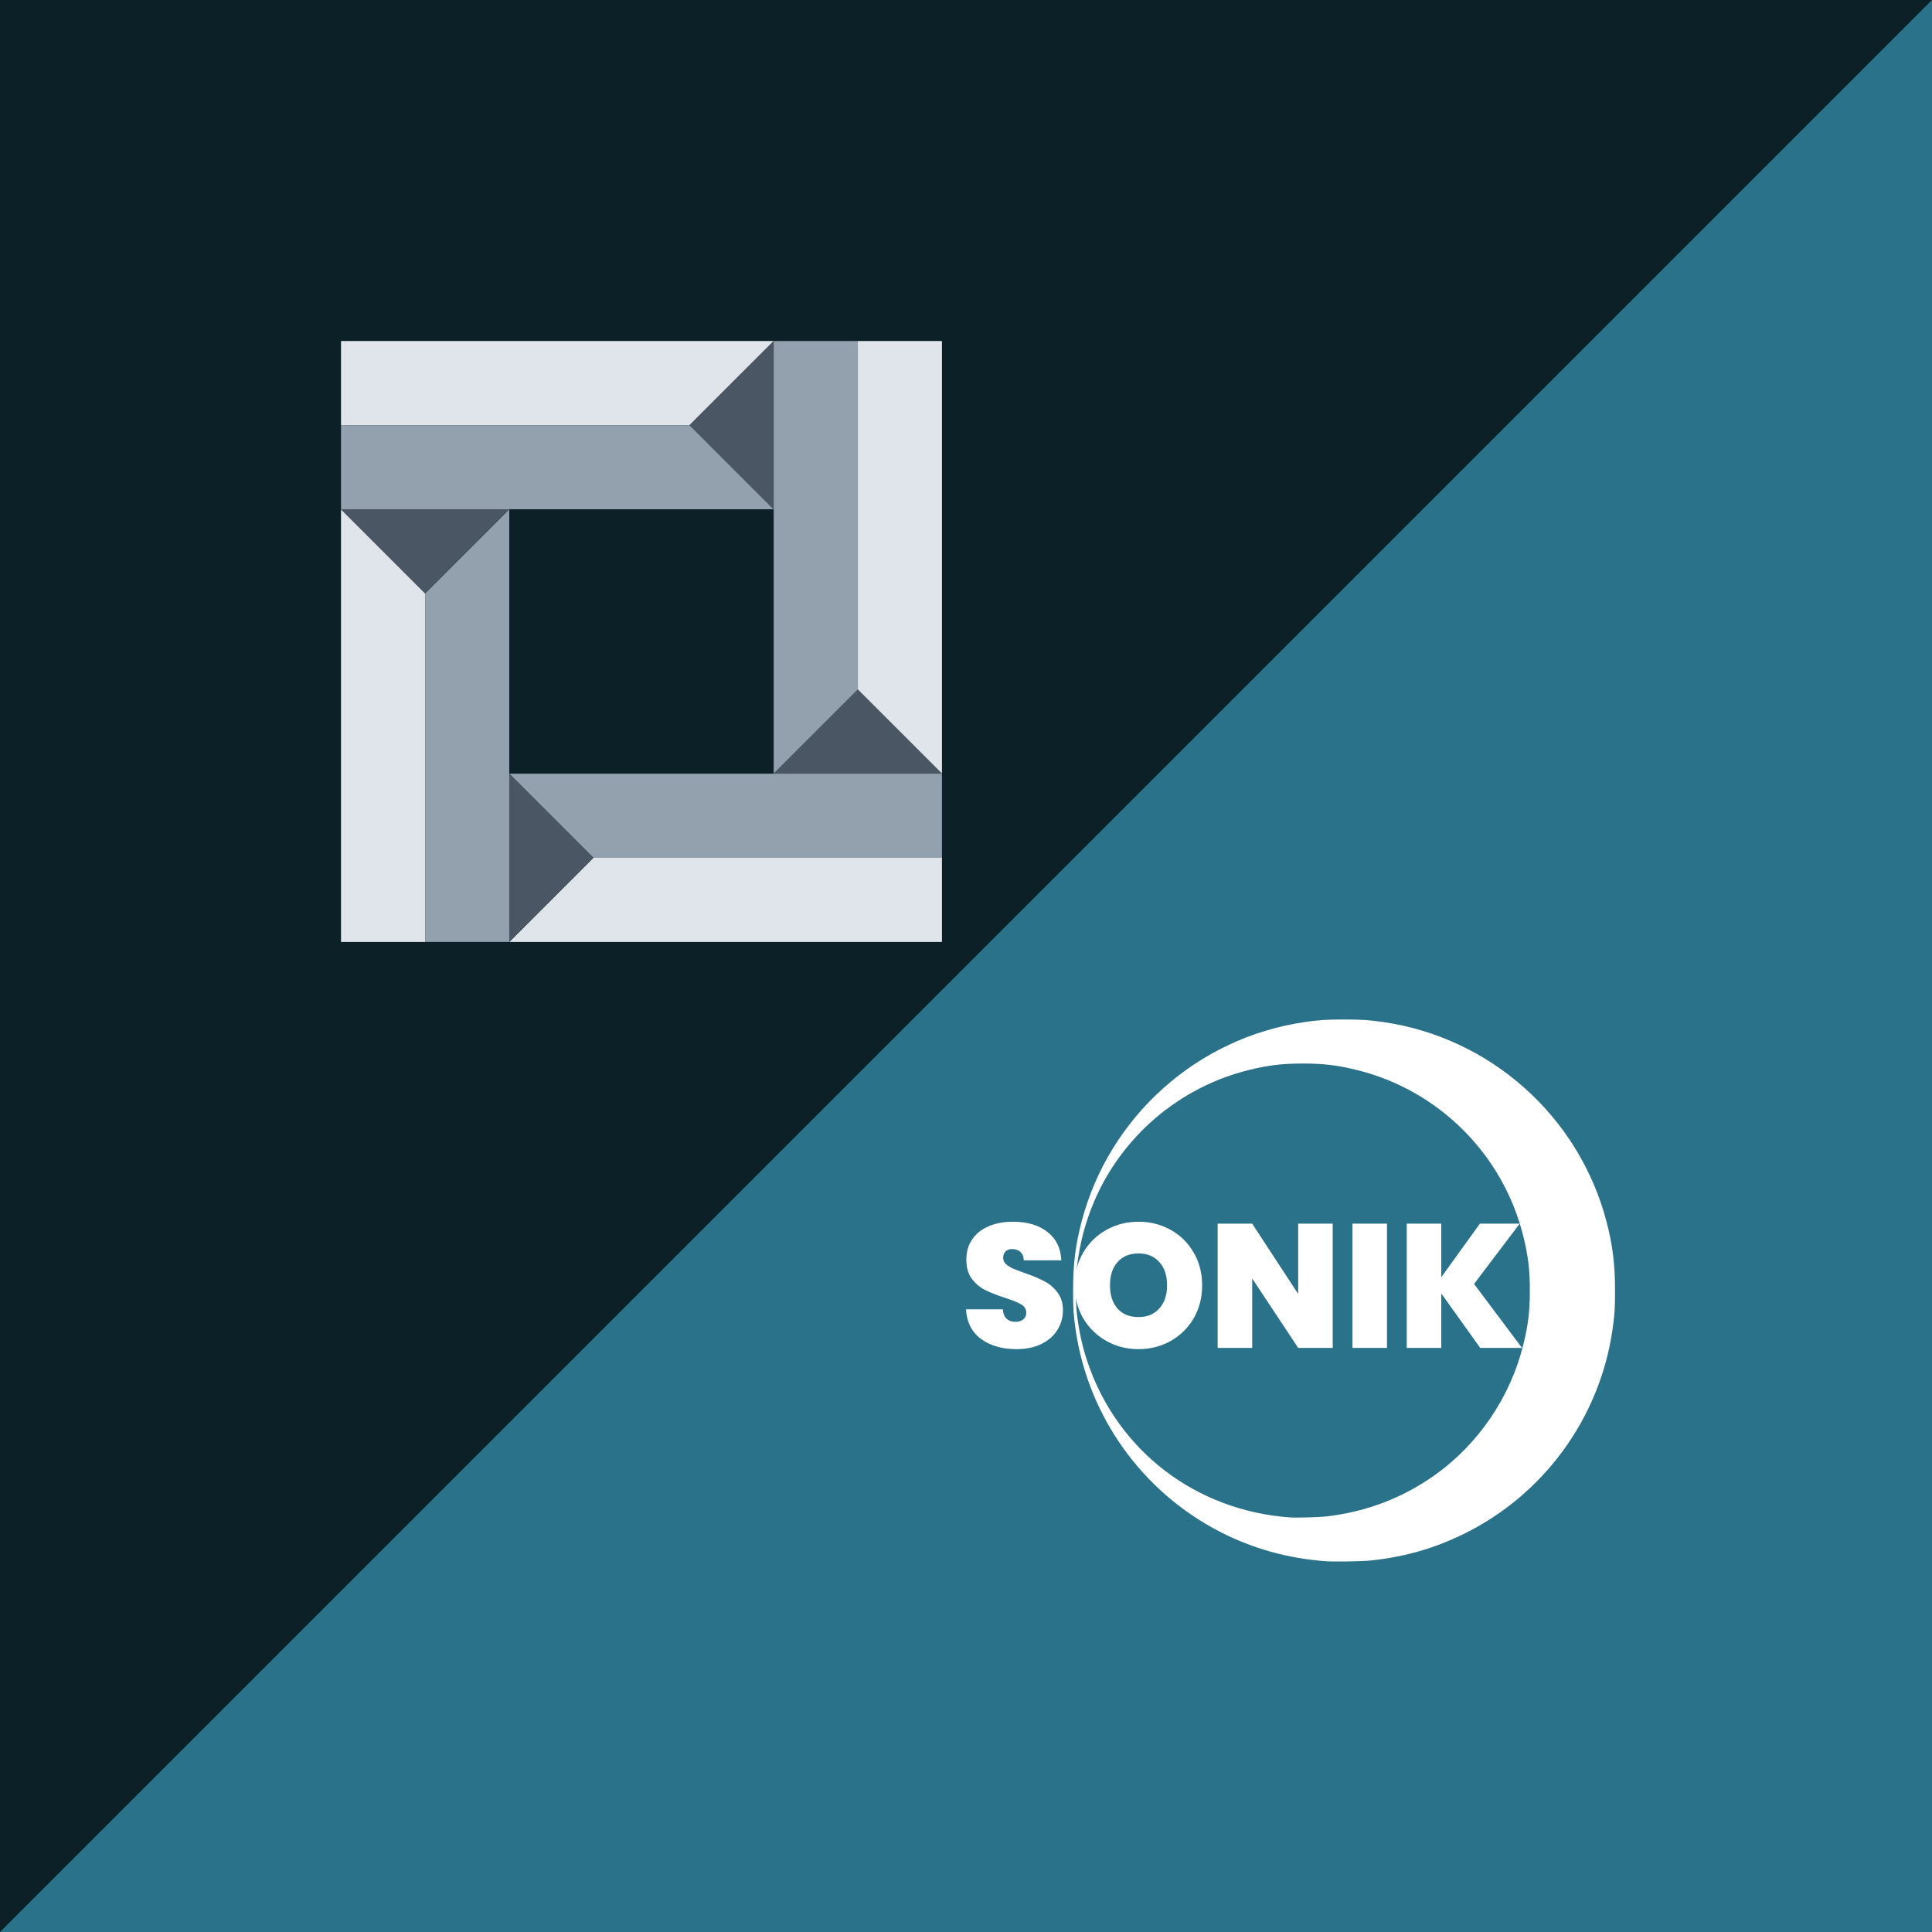
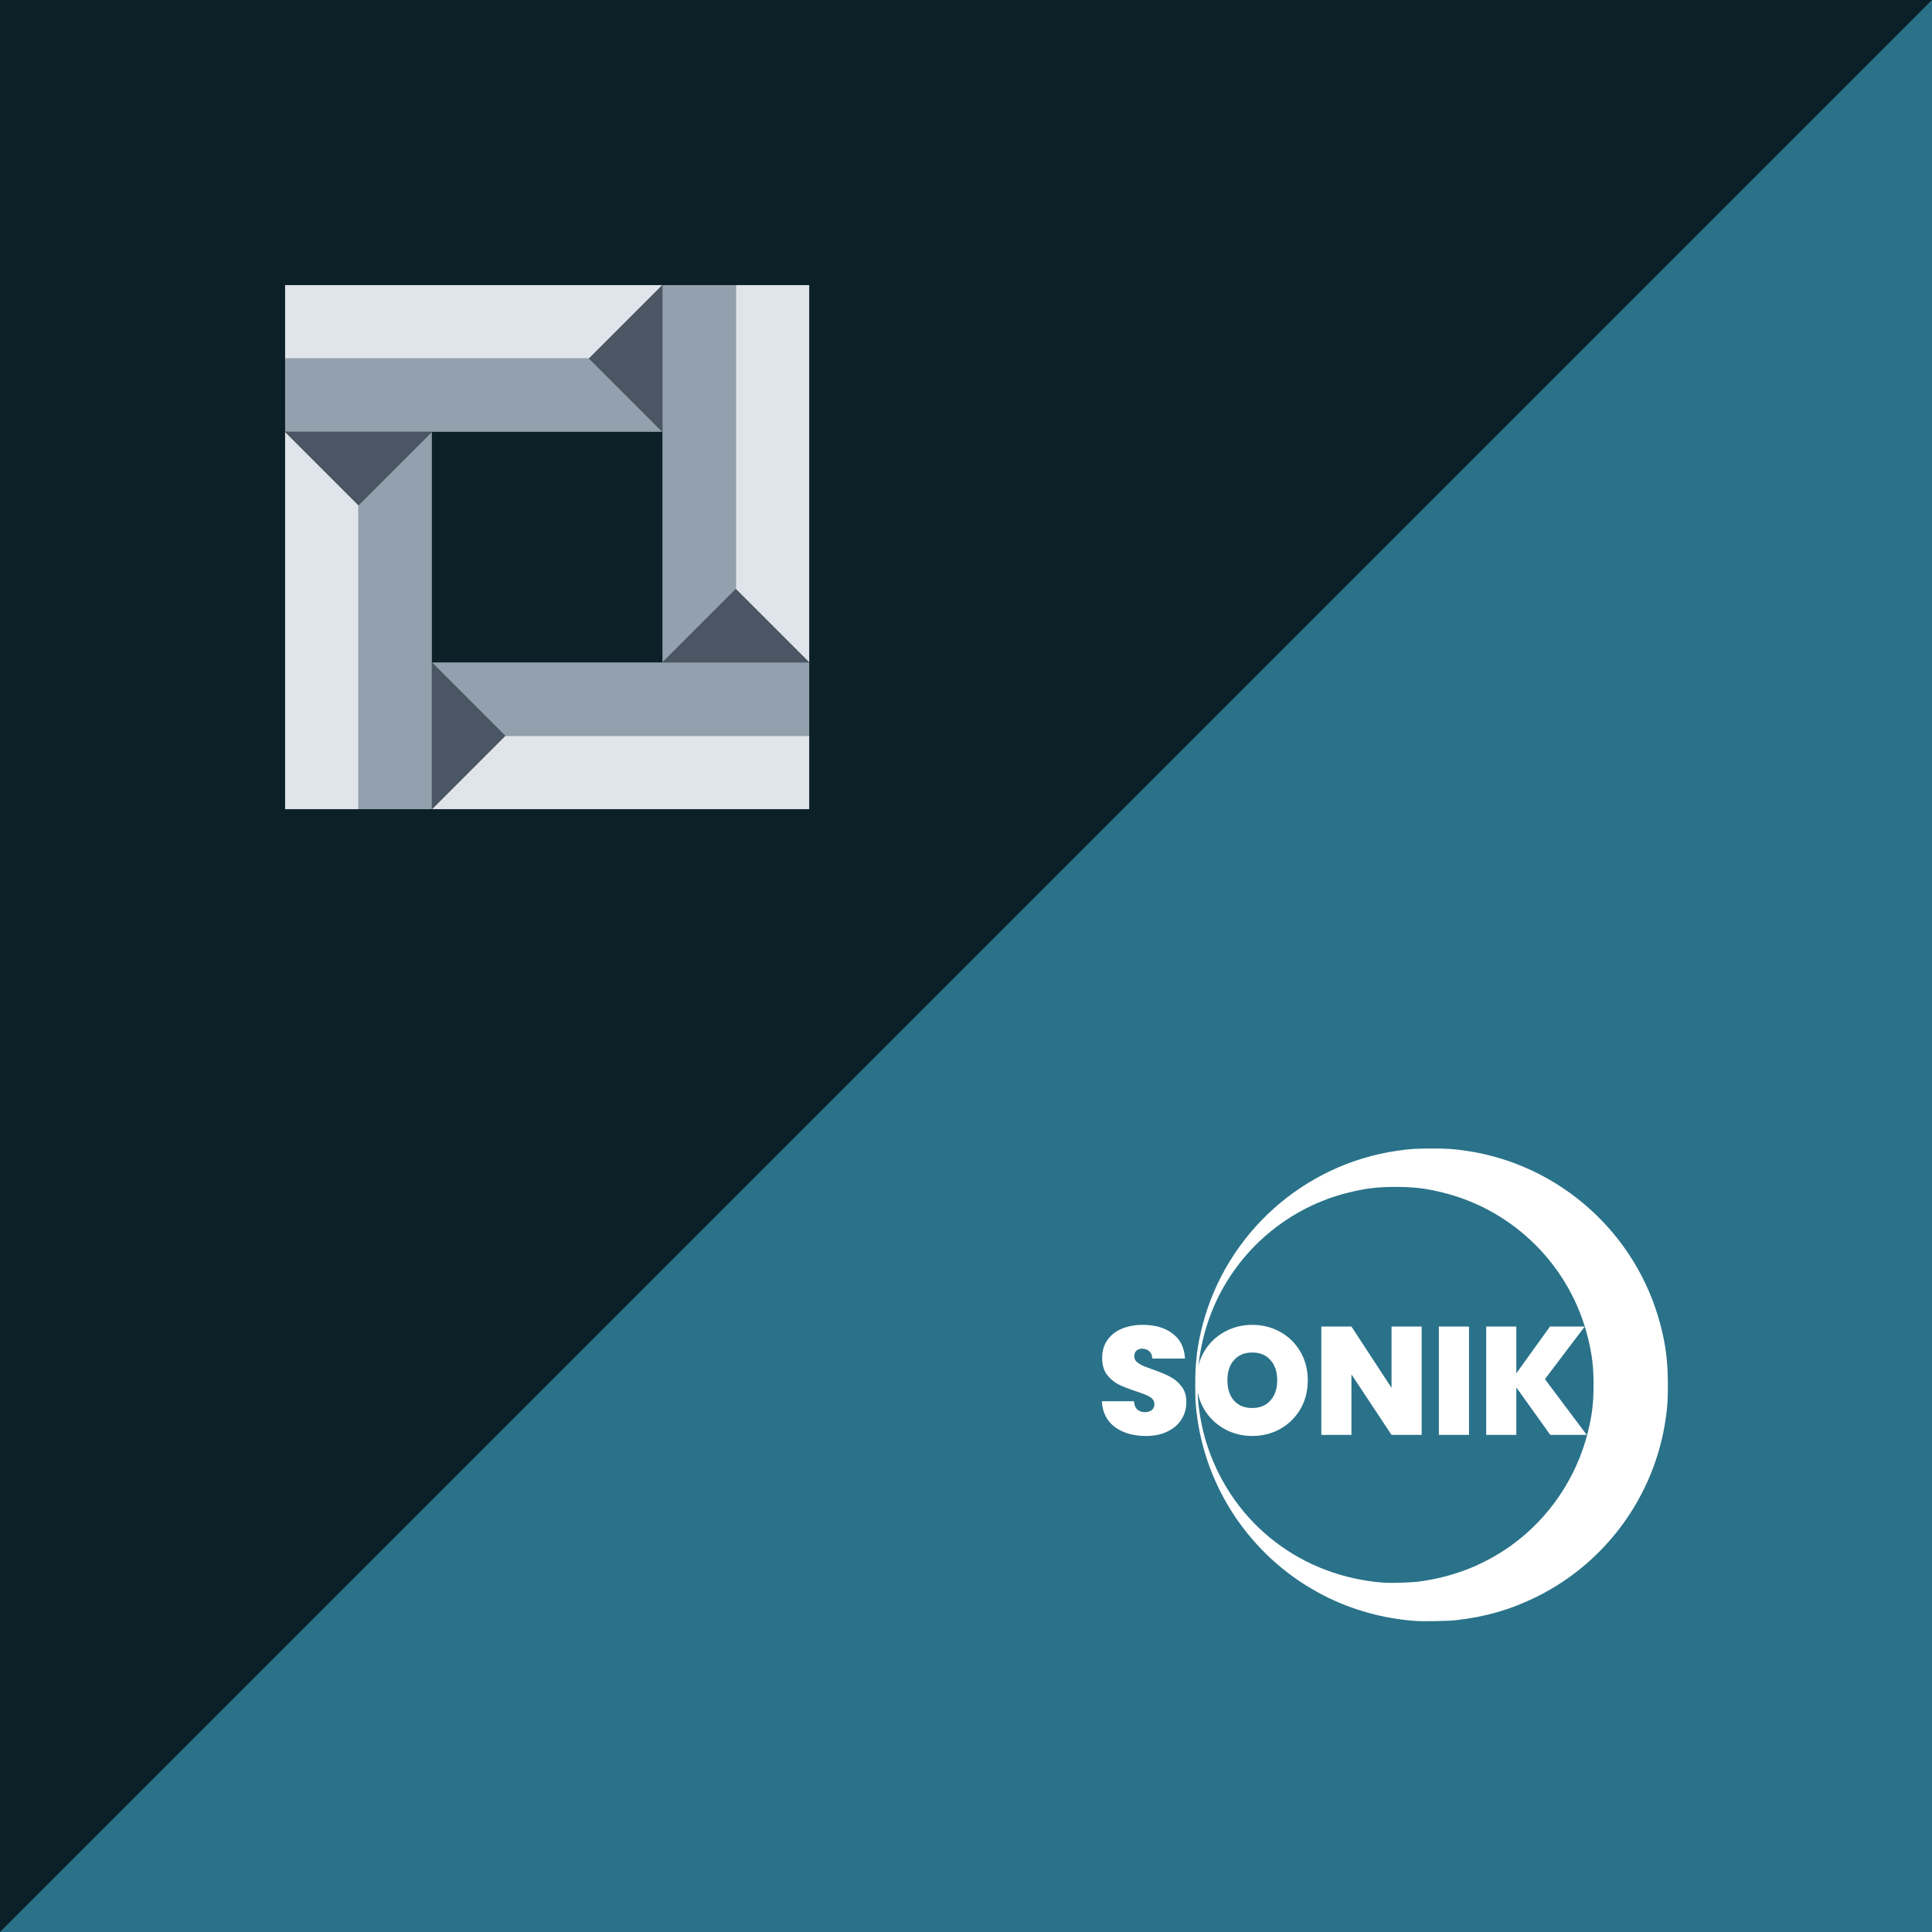
<svg xmlns="http://www.w3.org/2000/svg" viewBox="0 0 512 512" width="512" height="512">
  <rect width="512" height="512" fill="#0C2127" />
  <polygon points="512,0 512,512 0,512" fill="#2A7289" />
-   <svg x="84" y="84" width="172" height="172" viewBox="-4 -4 108.00 108.00" preserveAspectRatio="xMidYMid meet">
+   <svg x="70" y="70" width="150" height="150" viewBox="-4 -4 108.00 108.00" preserveAspectRatio="xMidYMid meet">
    <polygon points="0.00,0.00 72.00,0.00 58.00,14.00 0.00,14.00" fill="#DFE5EA" />
    <polygon points="0.00,14.00 58.00,14.00 72.00,28.00 0.00,28.00" fill="#93A0AD" />
    <polygon points="72.00,0.00 72.00,28.00 58.00,14.00" fill="#4B5664" />
    <polygon points="100.00,0.00 100.00,72.00 86.00,58.00 86.00,0.00" fill="#DFE5EA" />
    <polygon points="86.00,0.00 86.00,58.00 72.00,72.00 72.00,0.00" fill="#93A0AD" />
    <polygon points="100.00,72.00 72.00,72.00 86.00,58.00" fill="#4B5664" />
    <polygon points="100.00,100.00 28.00,100.00 42.00,86.00 100.00,86.00" fill="#DFE5EA" />
    <polygon points="100.00,86.00 42.00,86.00 28.00,72.00 100.00,72.00" fill="#93A0AD" />
    <polygon points="28.00,100.00 28.00,72.00 42.00,86.00" fill="#4B5664" />
    <polygon points="0.00,100.00 0.00,28.00 14.00,42.00 14.00,100.00" fill="#DFE5EA" />
    <polygon points="14.00,100.00 14.00,42.00 28.00,28.00 28.00,100.00" fill="#93A0AD" />
    <polygon points="0.00,28.00 28.00,28.00 14.00,42.00" fill="#4B5664" />
  </svg>
-   <svg x="256" y="256" width="172" height="172" viewBox="0 0 304.485 254.279" preserveAspectRatio="xMidYMid meet">
+   <svg x="292" y="292" width="150" height="150" viewBox="0 0 304.485 254.279" preserveAspectRatio="xMidYMid meet">
    <g transform="translate(-1.102422,-72.1056)" fill="#FFFFFF">
      <path d="M 169.466,326.225 C 152.037,324.892 135.478,320.262 120.352,312.491 83.78,293.705 58.441,258.302 52.544,217.752 51.545,210.884 51.336,207.677 51.336,199.231 c 0,-12.289 1.108,-21.263 3.985,-32.266 12.882,-49.275 54.278,-86.33 104.62,-93.651 6.868,-0.999 10.075,-1.208 18.521,-1.208 8.446,0 11.652,0.209 18.521,1.208 50.342,7.321 91.738,44.377 104.62,93.651 2.877,11.004 3.985,19.977 3.985,32.266 0,8.446 -0.209,11.652 -1.208,18.521 -6.007,41.307 -32.213,77.275 -69.694,95.656 -13.891,6.813 -27.282,10.668 -43.259,12.454 -4.248,0.475 -17.607,0.696 -21.96,0.363 z m 0.926,-21.015 c 18.744,-2.241 35.581,-8.671 50.557,-19.305 20.596,-14.626 35.6,-36.746 41.651,-61.405 2.258,-9.203 3.02,-15.576 3.02,-25.268 0,-9.691 -0.762,-16.065 -3.02,-25.268 -9.44,-38.471 -39.714,-68.745 -78.185,-78.185 -9.203,-2.258 -15.576,-3.02 -25.268,-3.02 -9.691,0 -16.065,0.762 -25.268,3.02 -32.461,7.965 -59.572,30.975 -72.636,61.648 -4.183,9.821 -6.727,19.46 -8.1,30.694 -0.653,5.343 -0.653,16.877 0,22.22 1.023,8.369 2.609,15.503 5.028,22.625 14.093,41.482 50.695,69.536 94.89,72.728 3.021,0.218 14.026,-0.089 17.33,-0.485 z" />
      <path transform="matrix(0.2480239,0,0,0.2480239,59.2227,81.90192)" d="m -138.667,584 q -41,0 -67.333,-19.333 -26.333,-19.667 -28.333,-56 h 69.667 q 1,12.333 7.333,18 6.333,5.667 16.333,5.667 9,0 14.667,-4.333 6,-4.667 6,-12.667 0,-10.333 -9.667,-16 -9.667,-5.667 -31.333,-12.667 -23,-7.667 -37.333,-14.667 -14,-7.333 -24.667,-21 -10.333,-14 -10.333,-36.333 0,-22.667 11.333,-38.667 11.333,-16.333 31.333,-24.667 20,-8.333 45.333,-8.333 41,0 65.333,19.333 24.667,19 26.333,53.667 h -71 q -0.333,-10.667 -6.667,-16 -6,-5.333 -15.667,-5.333 -7.333,0 -12,4.333 -4.667,4.333 -4.667,12.333 0,6.667 5,11.667 5.333,4.667 13,8.333 7.667,3.333 22.667,8.667 22.333,7.667 36.667,15.333 14.667,7.333 25,21 10.667,13.333 10.667,34 0,21 -10.667,37.667 -10.333,16.667 -30.333,26.333 -19.667,9.667 -46.667,9.667 z m 230.667,0 q -33,0 -60.667,-15.333 -27.667,-15.667 -44,-43 -16,-27.667 -16,-62.333 0,-34.667 16,-62 16.333,-27.667 44,-43 27.667,-15.333 60.667,-15.333 33.333,0 60.667,15.333 27.667,15.333 43.667,43 16,27.333 16,62 0,34.667 -16,62.333 -16,27.333 -43.667,43 -27.667,15.333 -60.667,15.333 z m 0,-60.667 q 25,0 39.333,-16.333 14.667,-16.333 14.667,-43.667 0,-28 -14.667,-44 -14.333,-16.333 -39.333,-16.333 -25.333,0 -39.667,16.333 -14.333,16 -14.333,44 0,27.667 14.333,44 14.333,16 39.667,16 z m 367.333,58.333 h -65.333 l -87,-131.333 v 131.333 H 241.667 V 346.667 h 65.333 l 87,133 V 346.667 h 65.333 z M 561.999,346.667 V 581.666 H 496.666 V 346.667 Z m 176.333,235 -73.667,-103 v 103 H 599.333 V 346.667 h 65.333 v 101.333 l 73,-101.333 h 75.333 l -86.333,114 90.667,121 z" />
    </g>
  </svg>
</svg>
